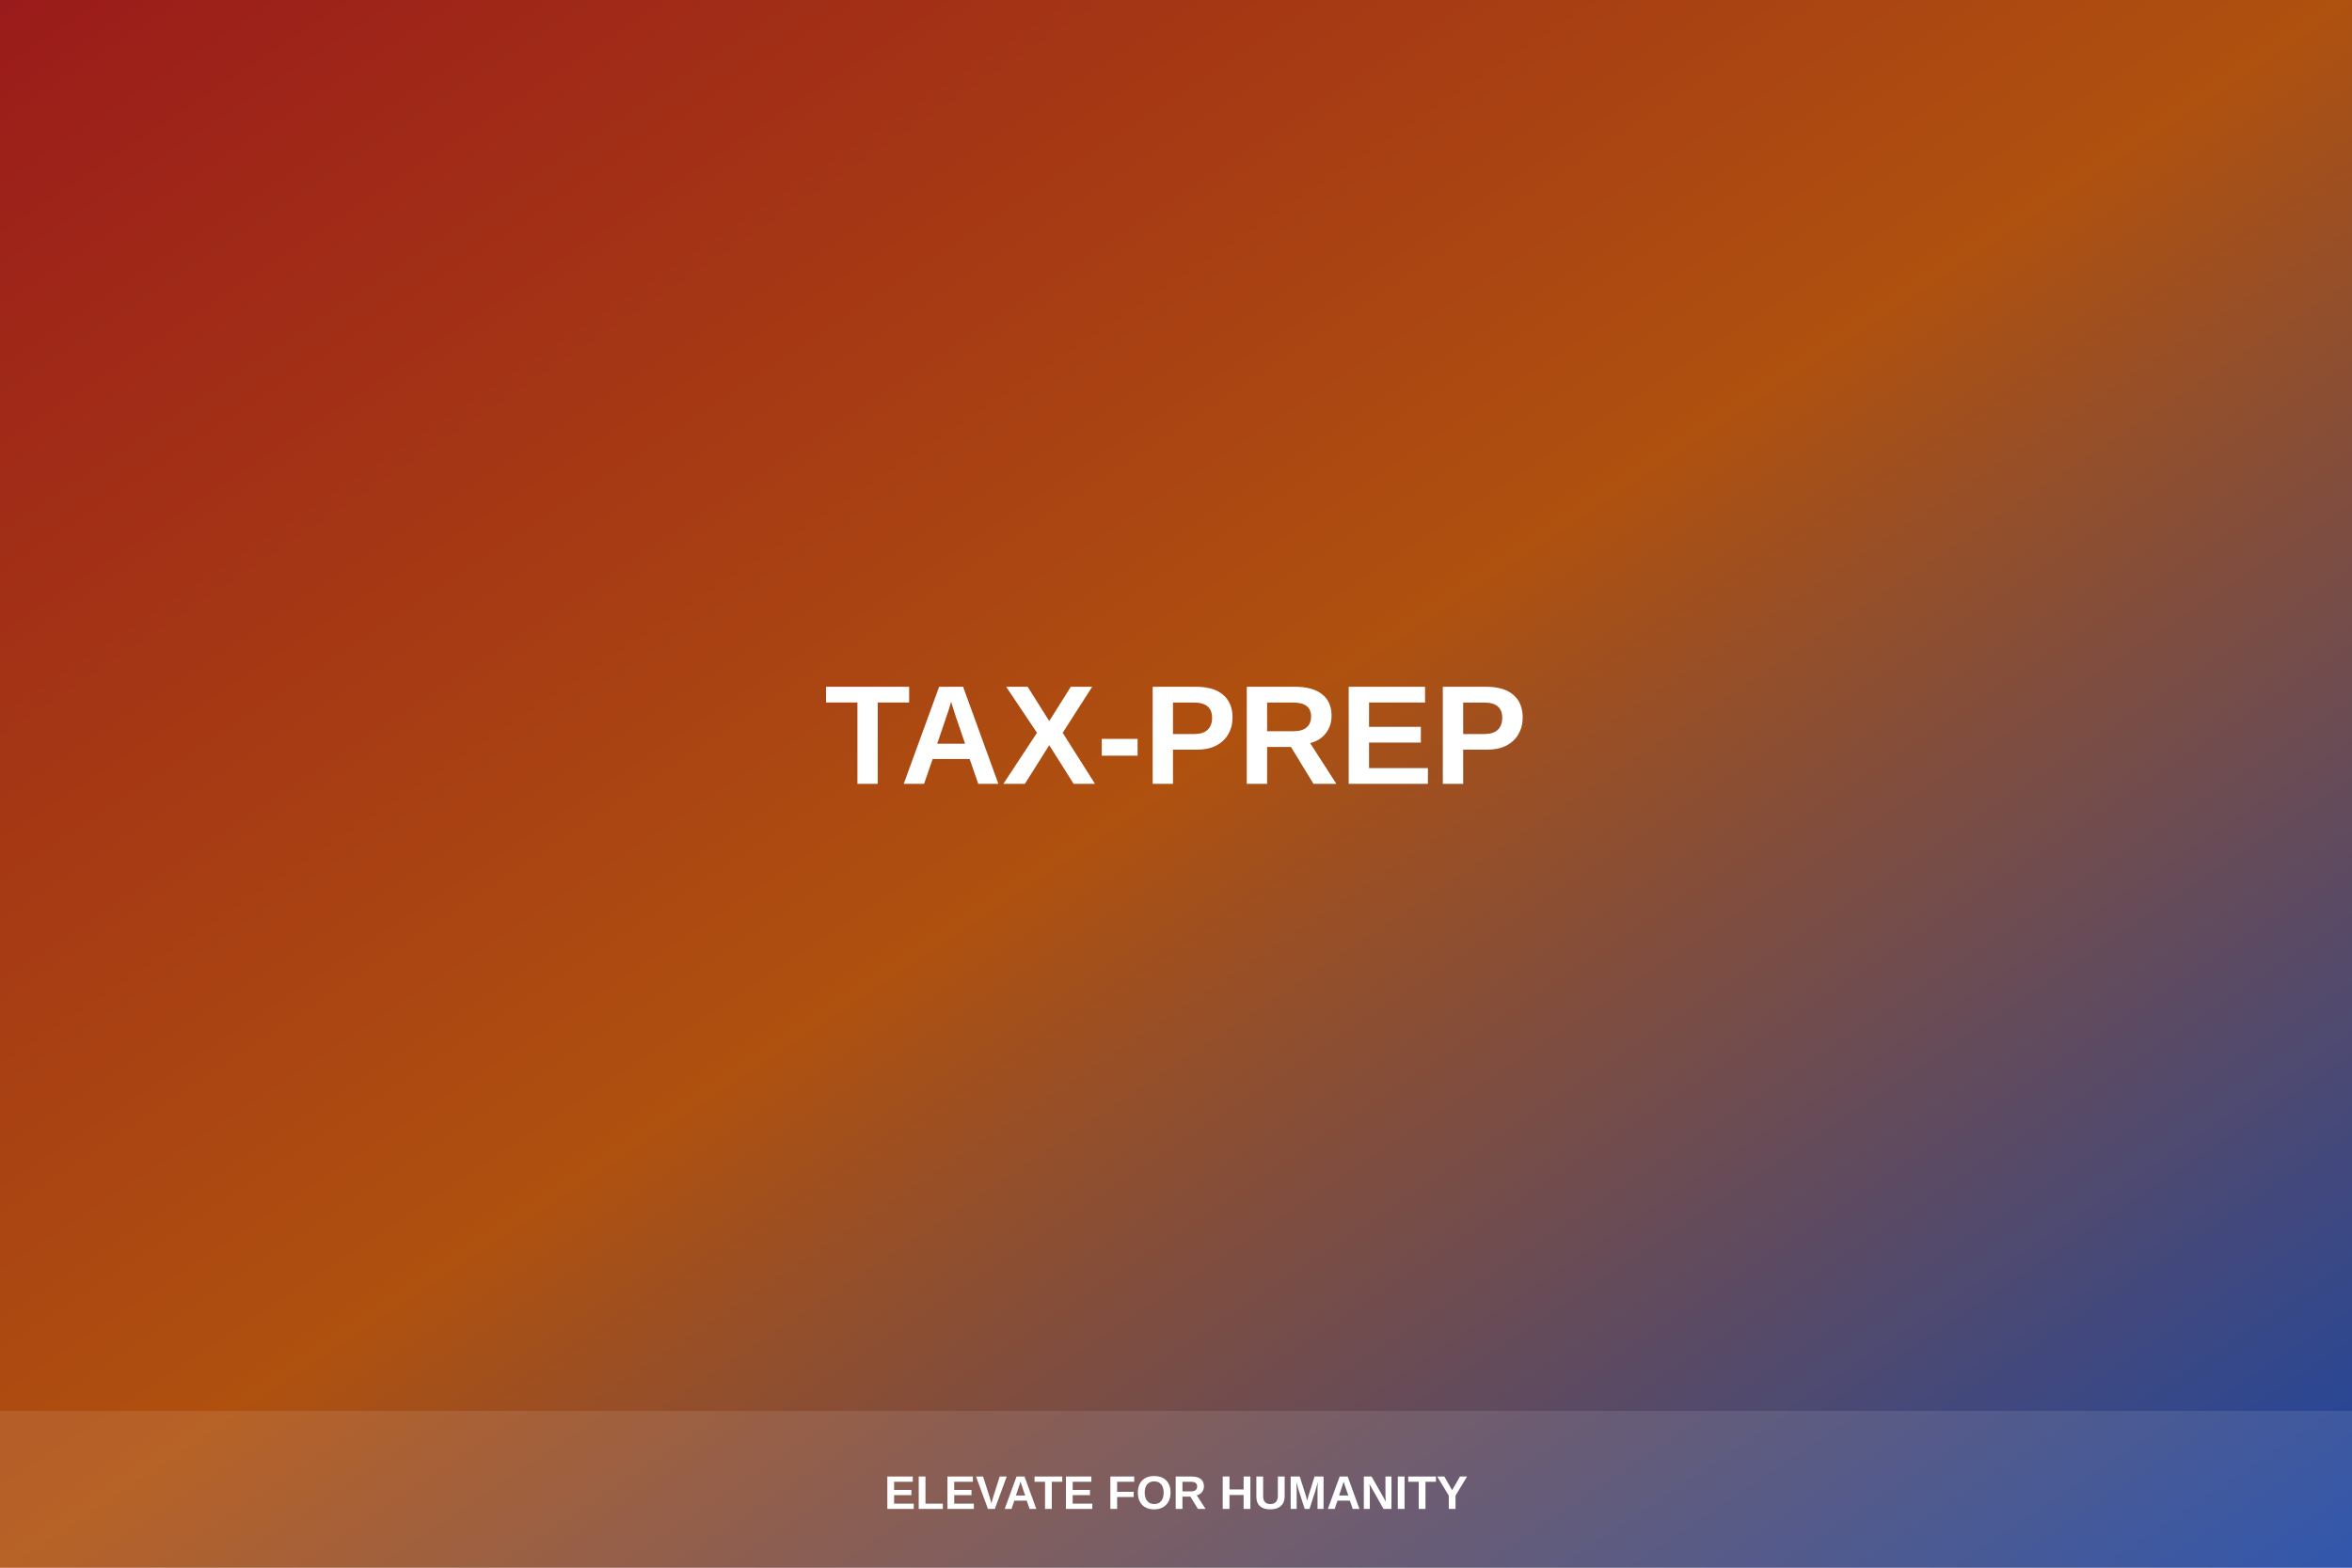
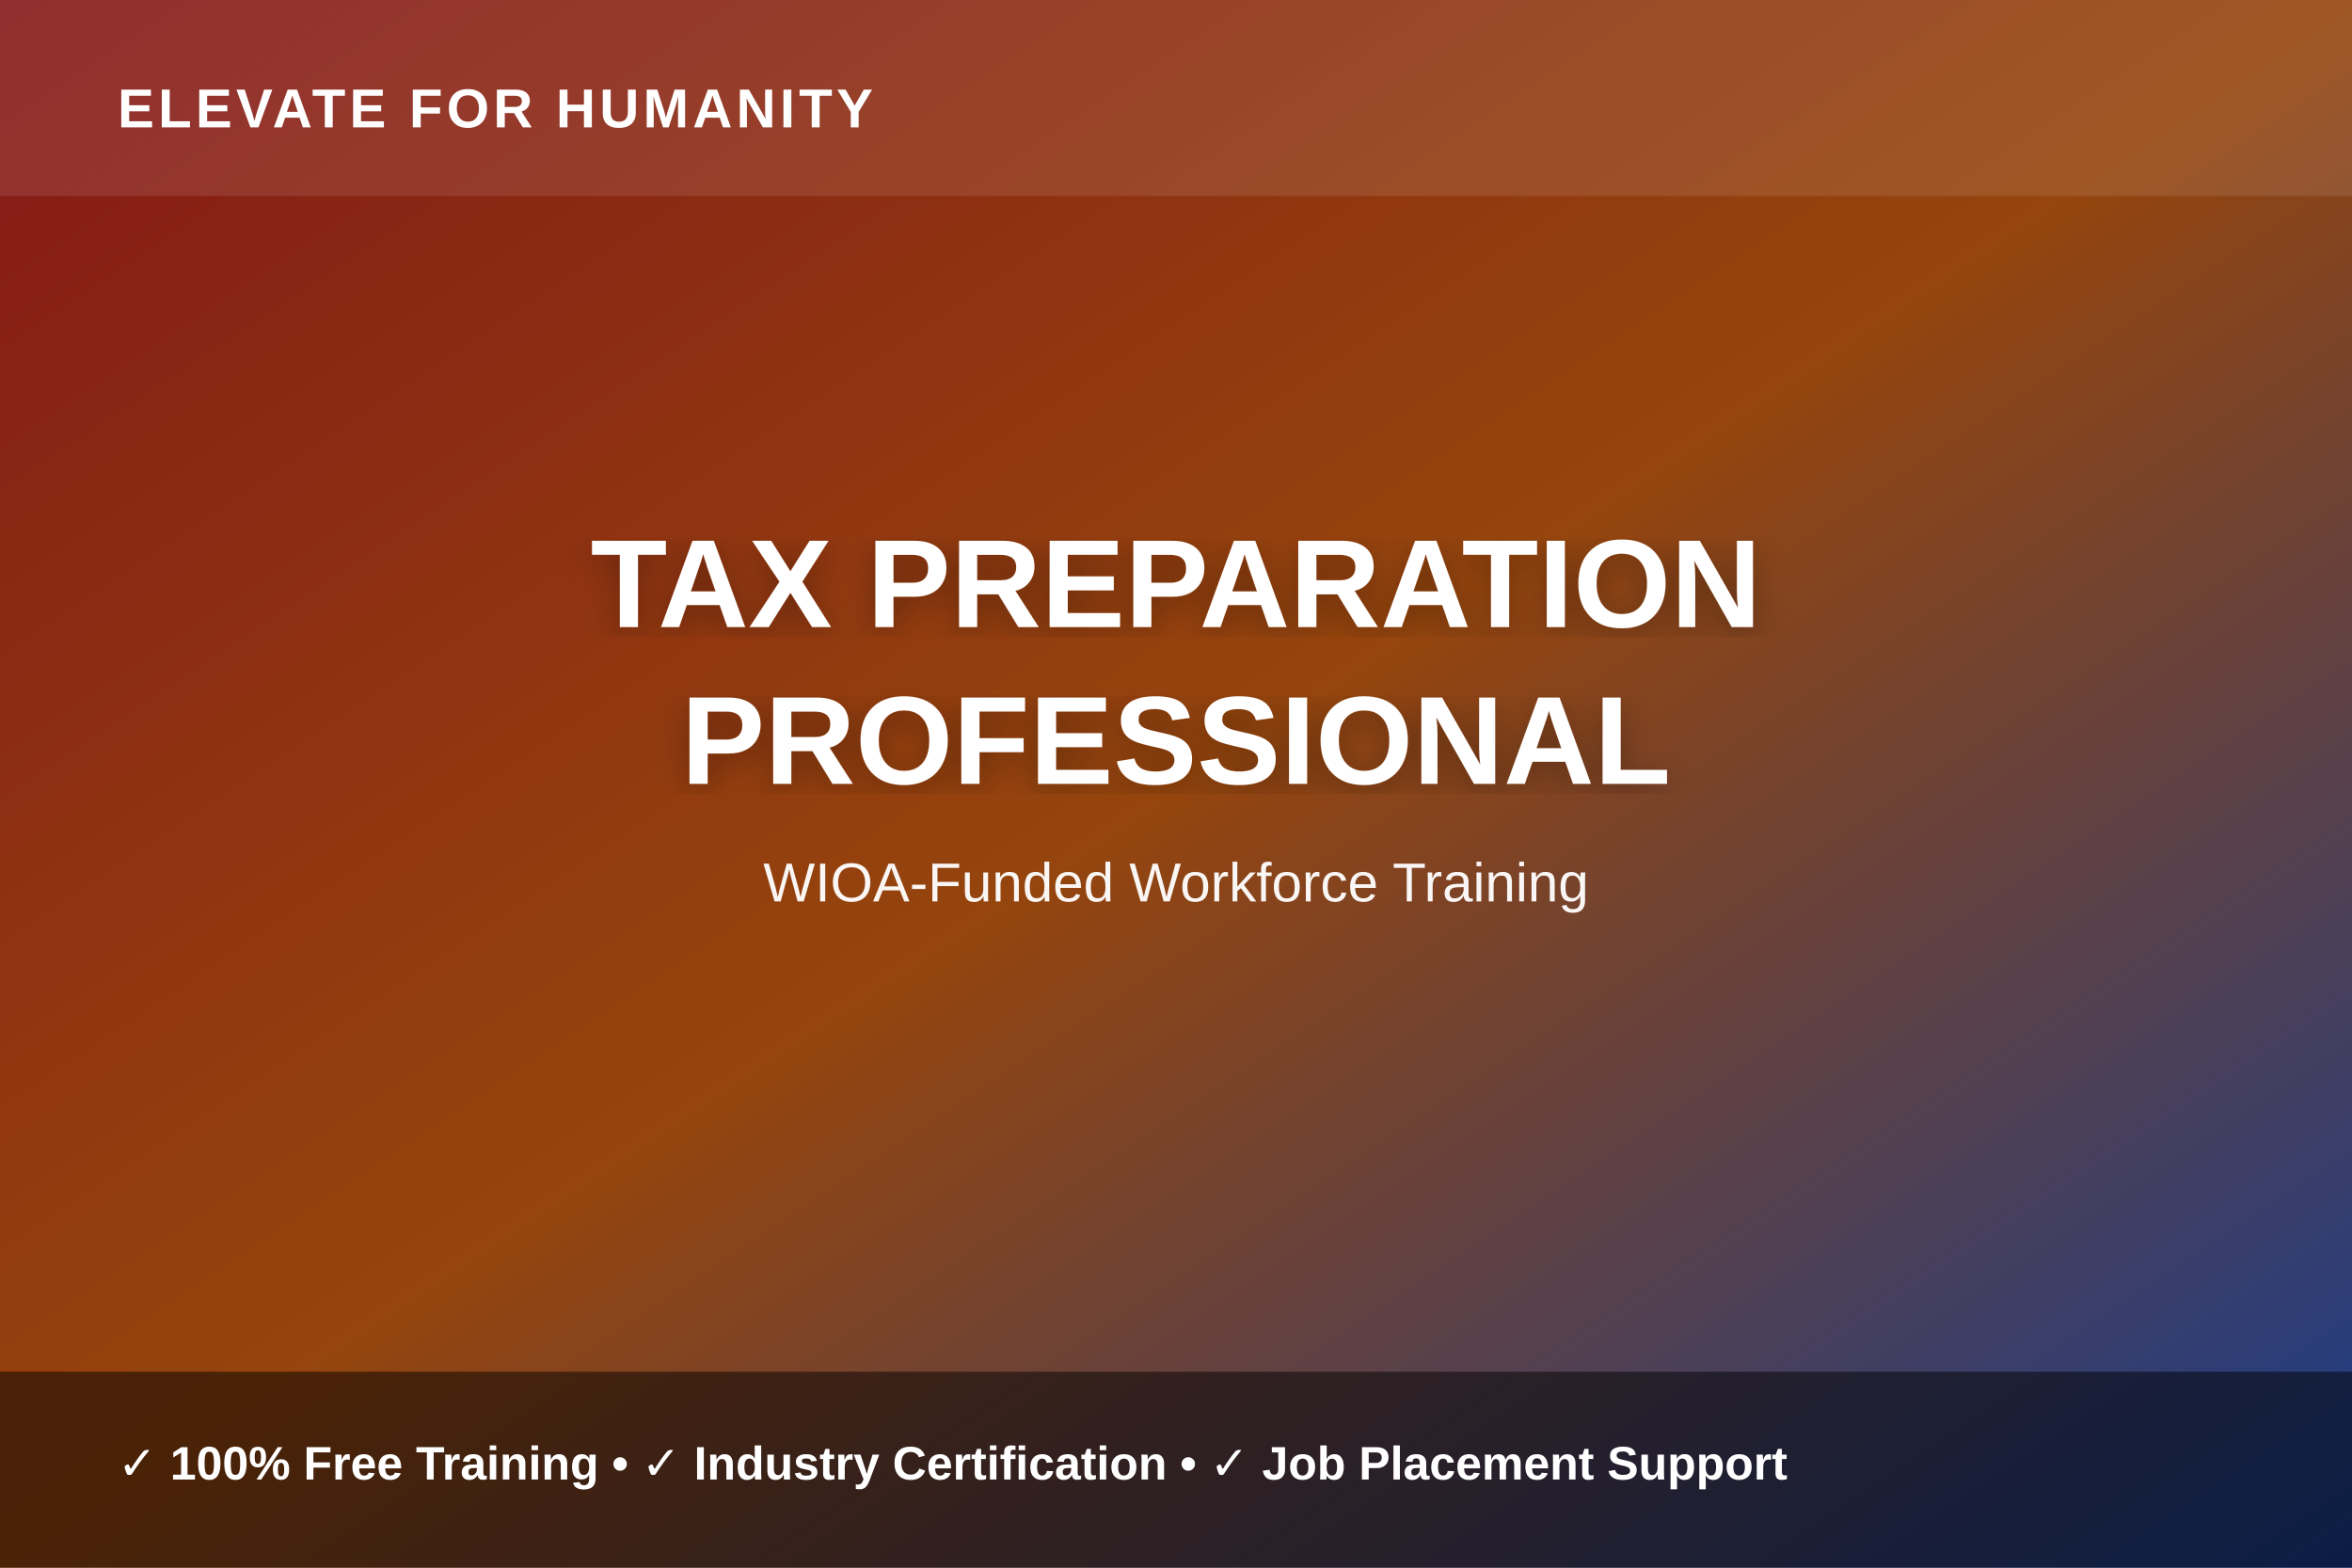
<svg xmlns="http://www.w3.org/2000/svg" width="1200" height="800" viewBox="0 0 1200 800">
  <defs>
-     <linearGradient id="tax-prepbg" x1="0%" y1="0%" x2="100%" y2="100%">
+     <linearGradient id="tax-prep-bg" x1="0%" y1="0%" x2="100%" y2="100%">
      <stop offset="0%" style="stop-color:#dc2626;stop-opacity:1" />
      <stop offset="50%" style="stop-color:#f97316;stop-opacity:1" />
      <stop offset="100%" style="stop-color:#2563eb;stop-opacity:1" />
    </linearGradient>
+     <filter id="shadow">
+       <feDropShadow dx="0" dy="4" stdDeviation="8" flood-opacity="0.3" />
+     </filter>
  </defs>
-   <rect width="1200" height="800" fill="url(#tax-prepbg)" />
-   <rect width="1200" height="800" fill="rgba(0,0,0,0.3)" />
-   <text x="600" y="400" font-family="Arial, sans-serif" font-size="72" font-weight="bold" fill="white" text-anchor="middle">TAX-PREP</text>
-   <rect y="720" width="1200" height="80" fill="rgba(255,255,255,0.1)" />
-   <text x="600" y="770" font-family="Arial, sans-serif" font-size="24" font-weight="600" fill="white" text-anchor="middle">ELEVATE FOR HUMANITY</text>
+   <rect width="1200" height="800" fill="url(#tax-prep-bg)" />
+   <rect width="1200" height="800" fill="rgba(0,0,0,0.4)" />
+   <rect y="0" width="1200" height="100" fill="rgba(255,255,255,0.1)" />
+   <text x="60" y="65" font-family="Arial, sans-serif" font-size="28" font-weight="700" fill="white" letter-spacing="2">
+     ELEVATE FOR HUMANITY
+   </text>
+   <g transform="translate(600, 400)">
+     <text x="0" y="-80" font-family="Arial, sans-serif" font-size="64" font-weight="800" fill="white" text-anchor="middle" filter="url(#shadow)">
+       TAX PREPARATION
+     </text>
+     <text x="0" y="0" font-family="Arial, sans-serif" font-size="64" font-weight="800" fill="white" text-anchor="middle" filter="url(#shadow)">
+       PROFESSIONAL
+     </text>
+     <text x="0" y="60" font-family="Arial, sans-serif" font-size="28" fill="white" text-anchor="middle" opacity="0.95">
+       WIOA-Funded Workforce Training
+     </text>
+   </g>
+   <rect y="700" width="1200" height="100" fill="rgba(0,0,0,0.5)" />
+   <text x="60" y="755" font-family="Arial, sans-serif" font-size="24" font-weight="600" fill="white">
+     ✓ 100% Free Training  •  ✓ Industry Certification  •  ✓ Job Placement Support
+   </text>
</svg>
